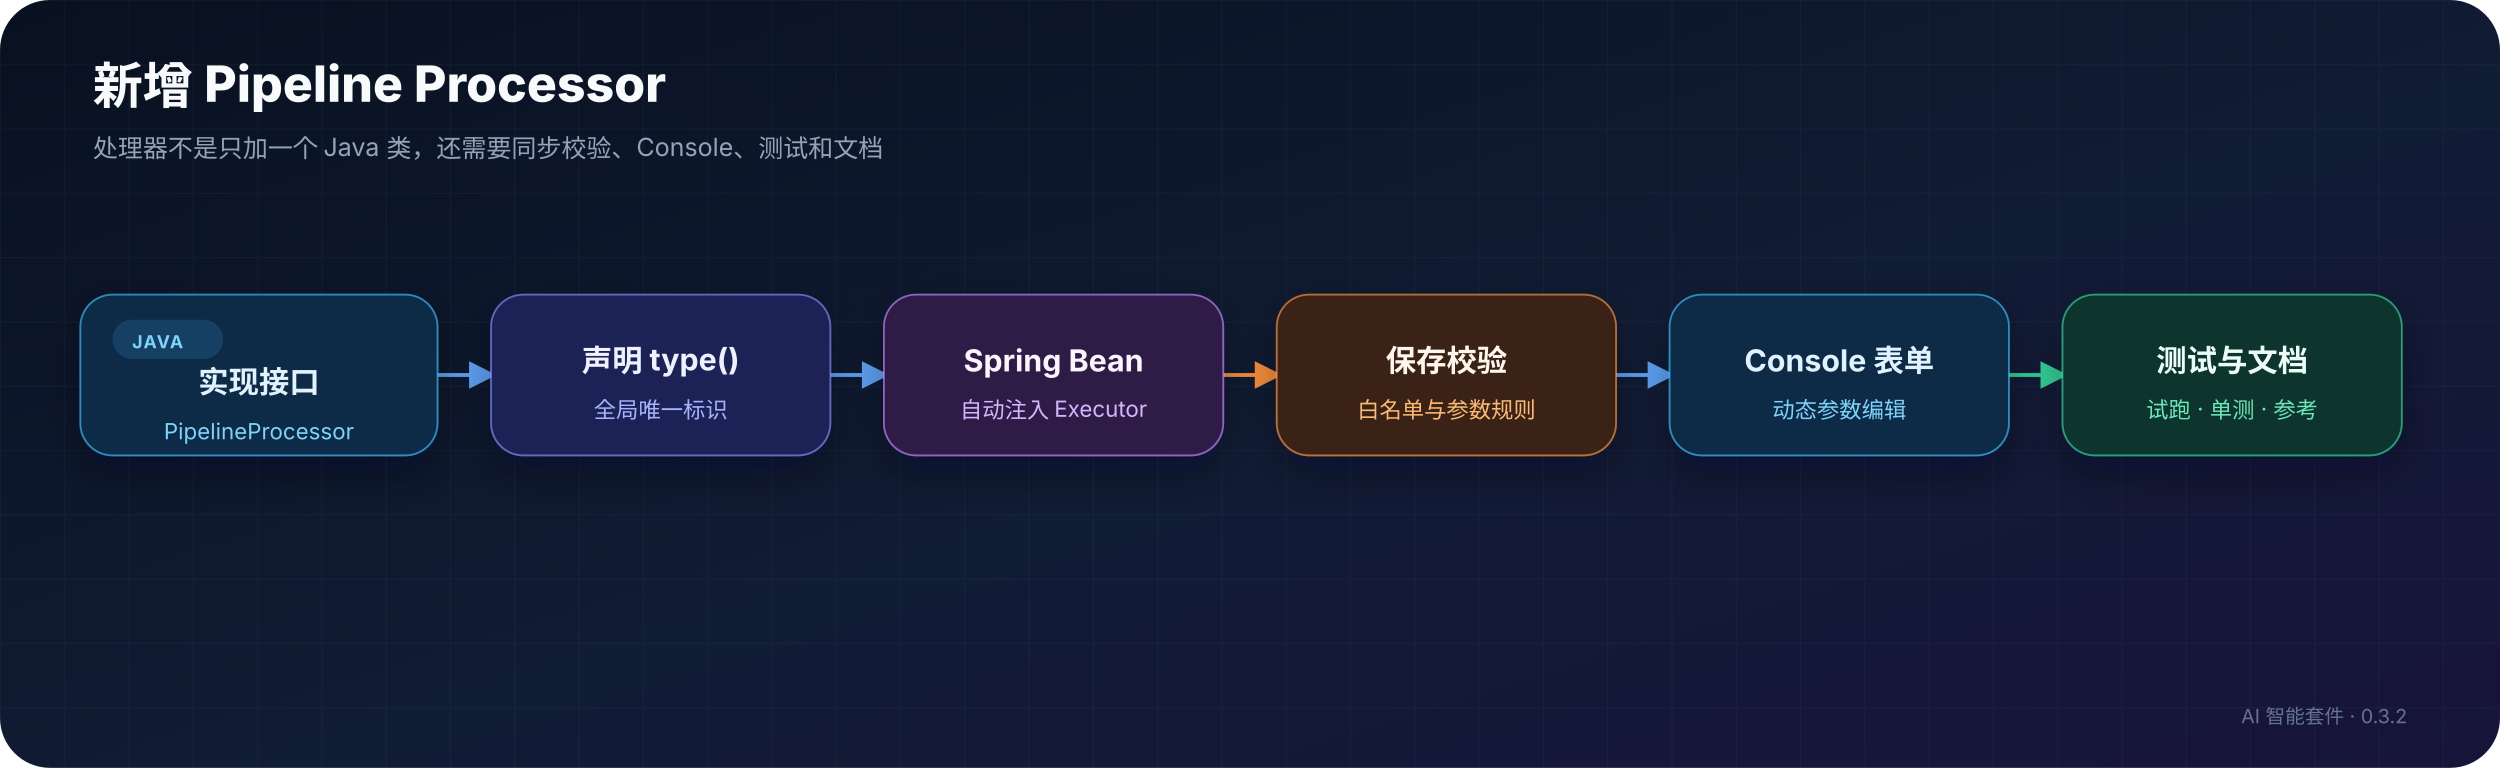
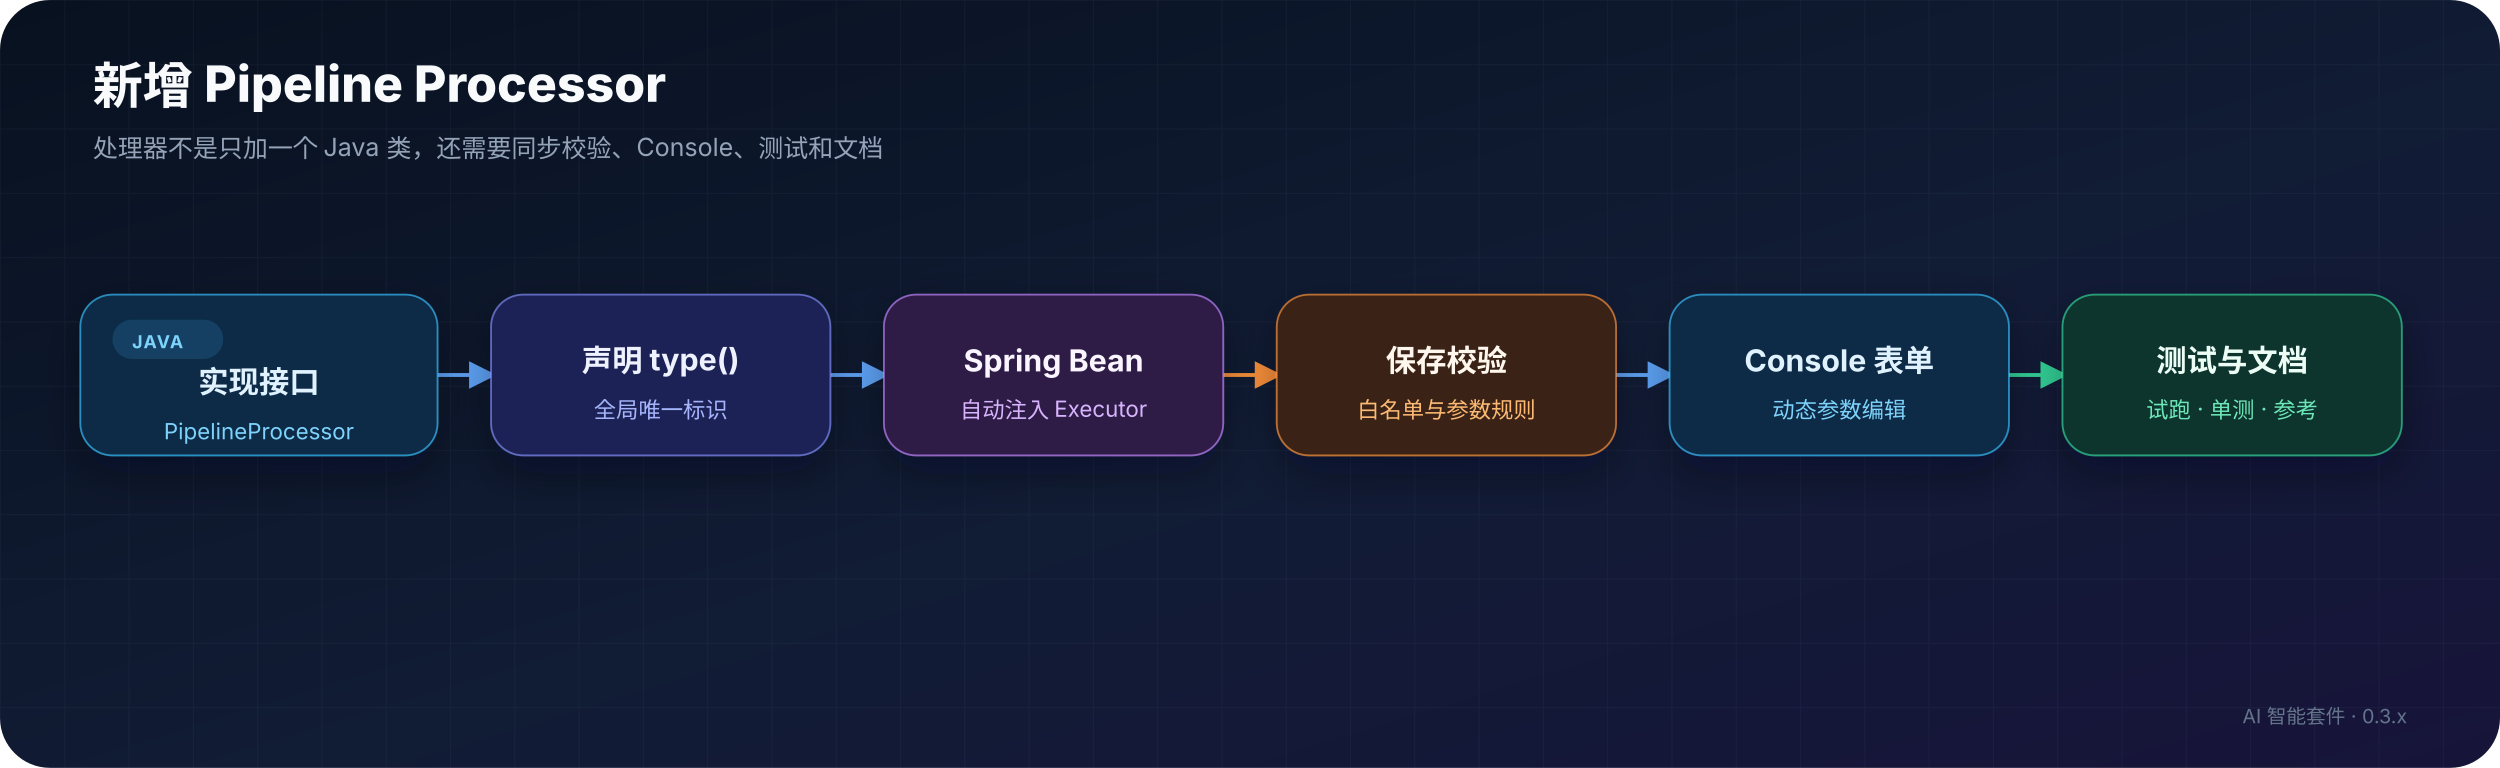
<svg xmlns="http://www.w3.org/2000/svg" width="1400" height="430" viewBox="0 0 1400 430" fill="none" role="img" aria-labelledby="diagram-title diagram-desc" preserveAspectRatio="xMidYMid meet">
  <defs>
    <linearGradient id="bg" x1="0" y1="0" x2="1" y2="1">
      <stop stop-color="#08111F" />
      <stop offset=".55" stop-color="#111C35" />
      <stop offset="1" stop-color="#17143A" />
    </linearGradient>
    <pattern id="grid" width="36" height="36" patternUnits="userSpaceOnUse">
      <path d="M36 0H0V36" fill="none" stroke="#C7D2FE" stroke-opacity=".045" />
    </pattern>
    <filter id="shadow" x="-25%" y="-30%" width="150%" height="170%">
      <feDropShadow dx="0" dy="10" stdDeviation="12" flood-color="#020617" flood-opacity=".38" />
    </filter>
    <marker id="arrow" viewBox="0 0 10 10" refX="8" refY="5" markerWidth="7" markerHeight="7" orient="auto">
      <path d="M0 0L10 5L0 10Z" fill="#60A5FA" />
    </marker>
    <marker id="arrowGreen" viewBox="0 0 10 10" refX="8" refY="5" markerWidth="7" markerHeight="7" orient="auto">
      <path d="M0 0L10 5L0 10Z" fill="#34D399" />
    </marker>
    <marker id="arrowOrange" viewBox="0 0 10 10" refX="8" refY="5" markerWidth="7" markerHeight="7" orient="auto">
      <path d="M0 0L10 5L0 10Z" fill="#FB923C" />
    </marker>
  </defs>
  <rect width="1400" height="430" rx="28" fill="url(#bg)" />
  <rect width="1400" height="430" rx="28" fill="url(#grid)" />
  <text x="52" y="58" fill="#F8FAFC" font-family="Inter, PingFang SC, Microsoft YaHei, sans-serif" font-size="28" font-weight="760">新增 Pipeline Processor</text>
  <text x="52" y="88" fill="#94A3B8" font-family="Inter, PingFang SC, Microsoft YaHei, sans-serif" font-size="14">处理器不是只加一个 Java 类，还需要同步校验、Console、测试和文档</text>
  <path d="M245 210 C260 210,260 210,275 210" stroke="#60A5FA" stroke-width="2.2" fill="none" marker-end="url(#arrow)" />
  <path d="M465 210 C480 210,480 210,495 210" stroke="#60A5FA" stroke-width="2.2" fill="none" marker-end="url(#arrow)" />
  <path d="M685 210 C700 210,700 210,715 210" stroke="#FB923C" stroke-width="2.2" fill="none" marker-end="url(#arrowOrange)" />
  <path d="M905 210 C920 210,920 210,935 210" stroke="#60A5FA" stroke-width="2.2" fill="none" marker-end="url(#arrow)" />
  <path d="M1125 210 C1140 210,1140 210,1155 210" stroke="#34D399" stroke-width="2.2" fill="none" marker-end="url(#arrowGreen)" />
  <g filter="url(#shadow)">
    <rect x="45" y="165" width="200" height="90" rx="18" fill="#0D2A47" stroke="#38BDF8" stroke-opacity=".68" />
    <rect x="63" y="179" width="62" height="22" rx="11" fill="#38BDF8" fill-opacity=".16" />
    <text x="74" y="195" fill="#7DD3FC" font-family="Inter, PingFang SC, sans-serif" font-size="10" font-weight="750" letter-spacing=".7">JAVA</text>
    <text x="145" y="220" text-anchor="middle" fill="#E0F2FE" font-family="Inter, PingFang SC, Microsoft YaHei, sans-serif" font-size="17" font-weight="720">实现接口</text>
    <text x="145" y="246" text-anchor="middle" fill="#7DD3FC" font-family="Inter, PingFang SC, Microsoft YaHei, sans-serif" font-size="12.5">PipelineProcessor</text>
  </g>
  <g filter="url(#shadow)">
    <rect x="275" y="165" width="190" height="90" rx="18" fill="#1E2455" stroke="#818CF8" stroke-opacity=".68" />
    <text x="370" y="208" text-anchor="middle" fill="#EEF2FF" font-family="Inter, PingFang SC, Microsoft YaHei, sans-serif" font-size="17" font-weight="720">声明 type()</text>
    <text x="370" y="234" text-anchor="middle" fill="#A5B4FC" font-family="Inter, PingFang SC, Microsoft YaHei, sans-serif" font-size="12.5">全局唯一标识</text>
  </g>
  <g filter="url(#shadow)">
    <rect x="495" y="165" width="190" height="90" rx="18" fill="#2D1D46" stroke="#C084FC" stroke-opacity=".68" />
    <text x="590" y="208" text-anchor="middle" fill="#FAF5FF" font-family="Inter, PingFang SC, Microsoft YaHei, sans-serif" font-size="17" font-weight="720">Spring Bean</text>
    <text x="590" y="234" text-anchor="middle" fill="#D8B4FE" font-family="Inter, PingFang SC, Microsoft YaHei, sans-serif" font-size="12.5">自动注入 Executor</text>
  </g>
  <g filter="url(#shadow)">
    <rect x="715" y="165" width="190" height="90" rx="18" fill="#3A2416" stroke="#FB923C" stroke-opacity=".68" />
    <text x="810" y="208" text-anchor="middle" fill="#FFF7ED" font-family="Inter, PingFang SC, Microsoft YaHei, sans-serif" font-size="17" font-weight="720">保存校验</text>
    <text x="810" y="234" text-anchor="middle" fill="#FDBA74" font-family="Inter, PingFang SC, Microsoft YaHei, sans-serif" font-size="12.5">白名单与参数规则</text>
  </g>
  <g filter="url(#shadow)">
    <rect x="935" y="165" width="190" height="90" rx="18" fill="#0D2A47" stroke="#38BDF8" stroke-opacity=".68" />
    <text x="1030" y="208" text-anchor="middle" fill="#E0F2FE" font-family="Inter, PingFang SC, Microsoft YaHei, sans-serif" font-size="17" font-weight="720">Console 表单</text>
    <text x="1030" y="234" text-anchor="middle" fill="#7DD3FC" font-family="Inter, PingFang SC, Microsoft YaHei, sans-serif" font-size="12.5">动态参数编辑</text>
  </g>
  <g filter="url(#shadow)">
    <rect x="1155" y="165" width="190" height="90" rx="18" fill="#0B352F" stroke="#34D399" stroke-opacity=".68" />
    <text x="1250" y="208" text-anchor="middle" fill="#ECFDF5" font-family="Inter, PingFang SC, Microsoft YaHei, sans-serif" font-size="17" font-weight="720">测试与文档</text>
    <text x="1250" y="234" text-anchor="middle" fill="#6EE7B7" font-family="Inter, PingFang SC, Microsoft YaHei, sans-serif" font-size="12.5">试跑 · 单测 · 参考</text>
  </g>
-   <text x="1348" y="405" text-anchor="end" fill="#64748B" font-family="Inter, PingFang SC, sans-serif" font-size="11">AI 智能套件 · 0.3.2</text>
+   <text x="1348" y="405" text-anchor="end" fill="#64748B" font-family="Inter, PingFang SC, sans-serif" font-size="11">AI 智能套件 · 0.3.x</text>
</svg>
